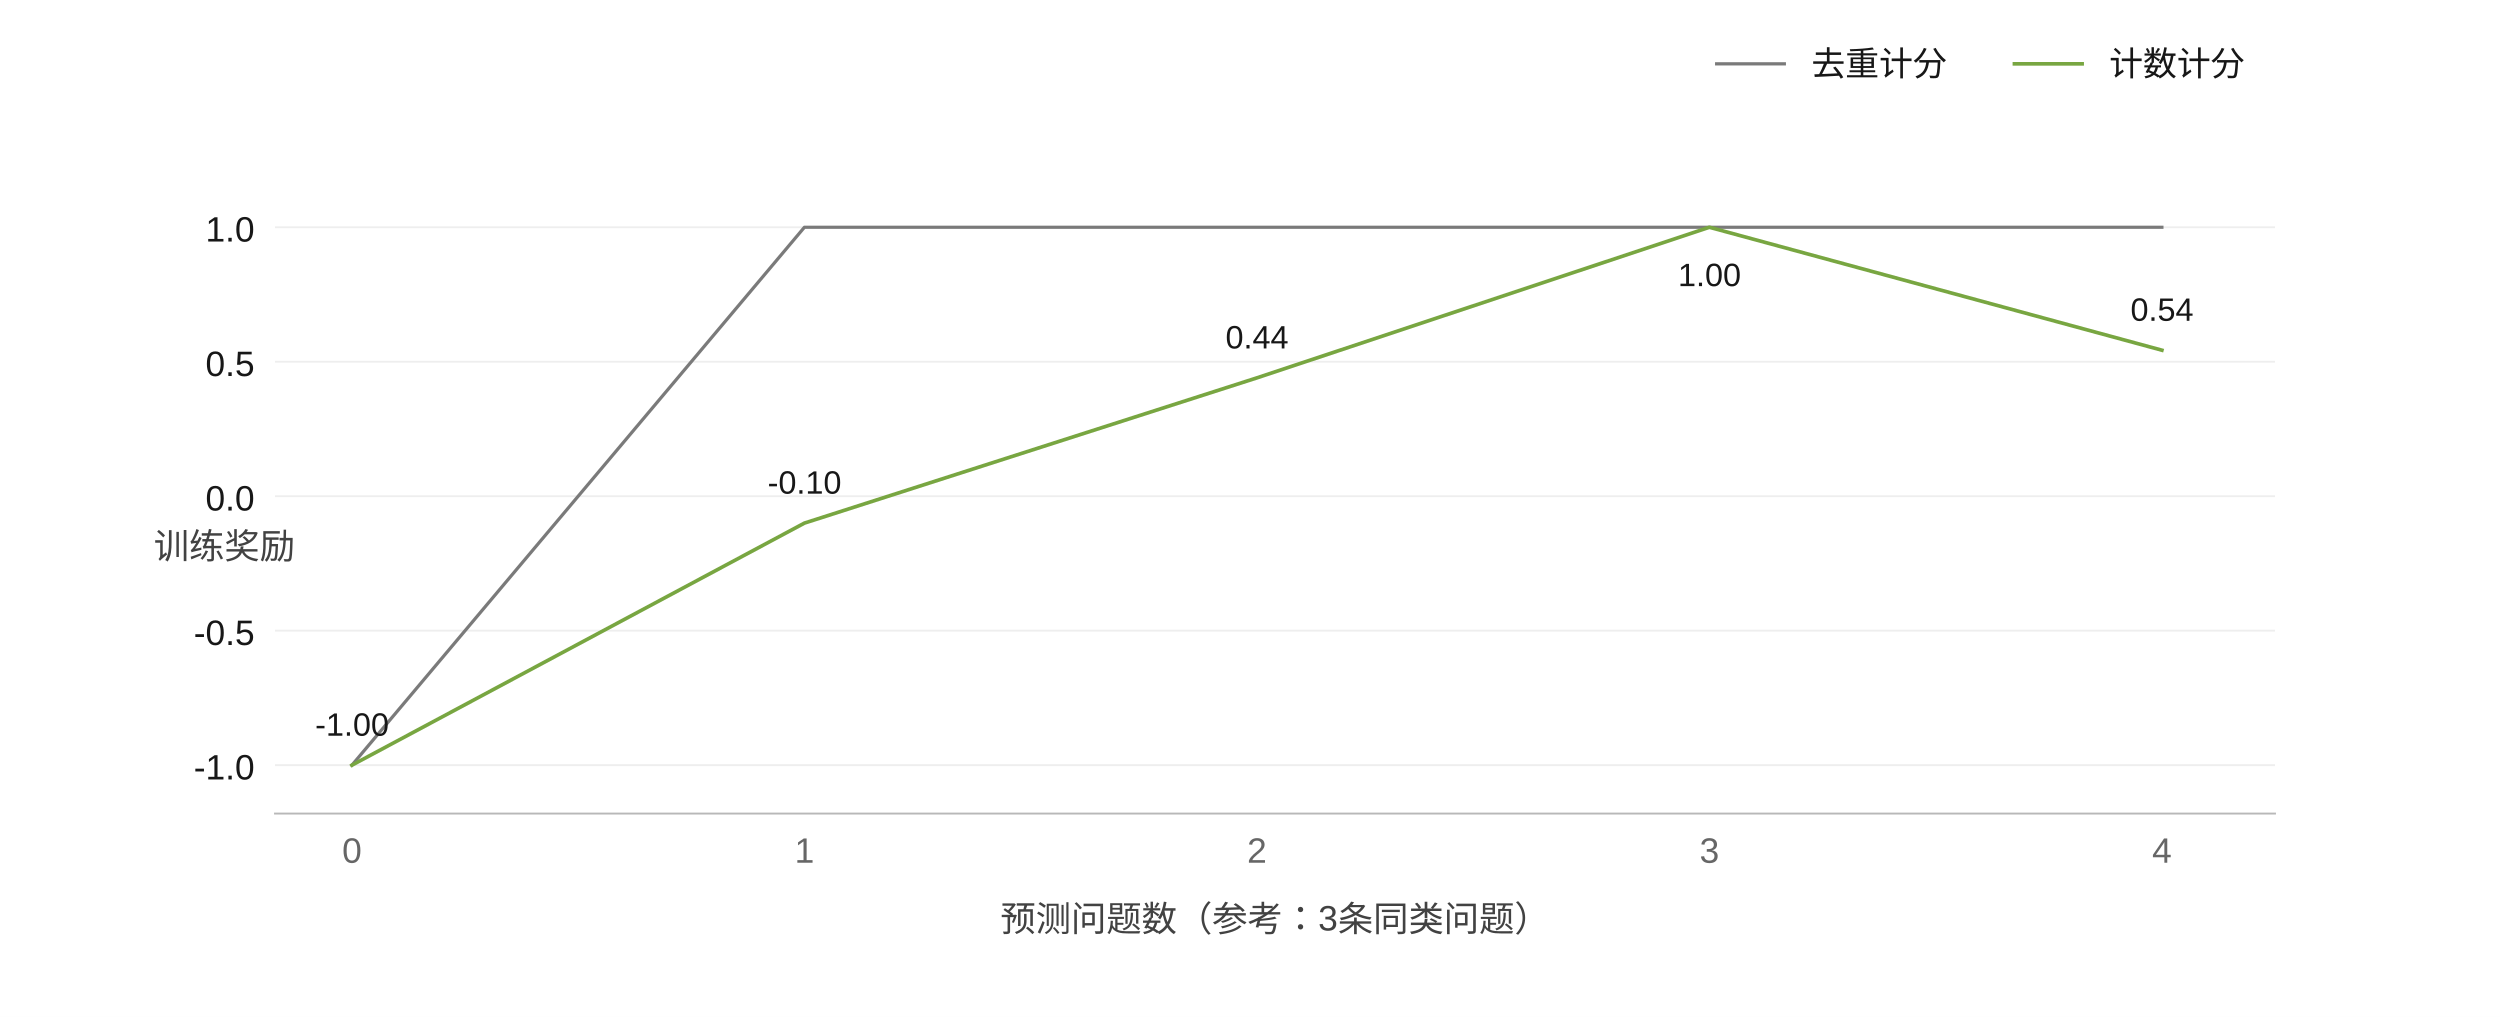
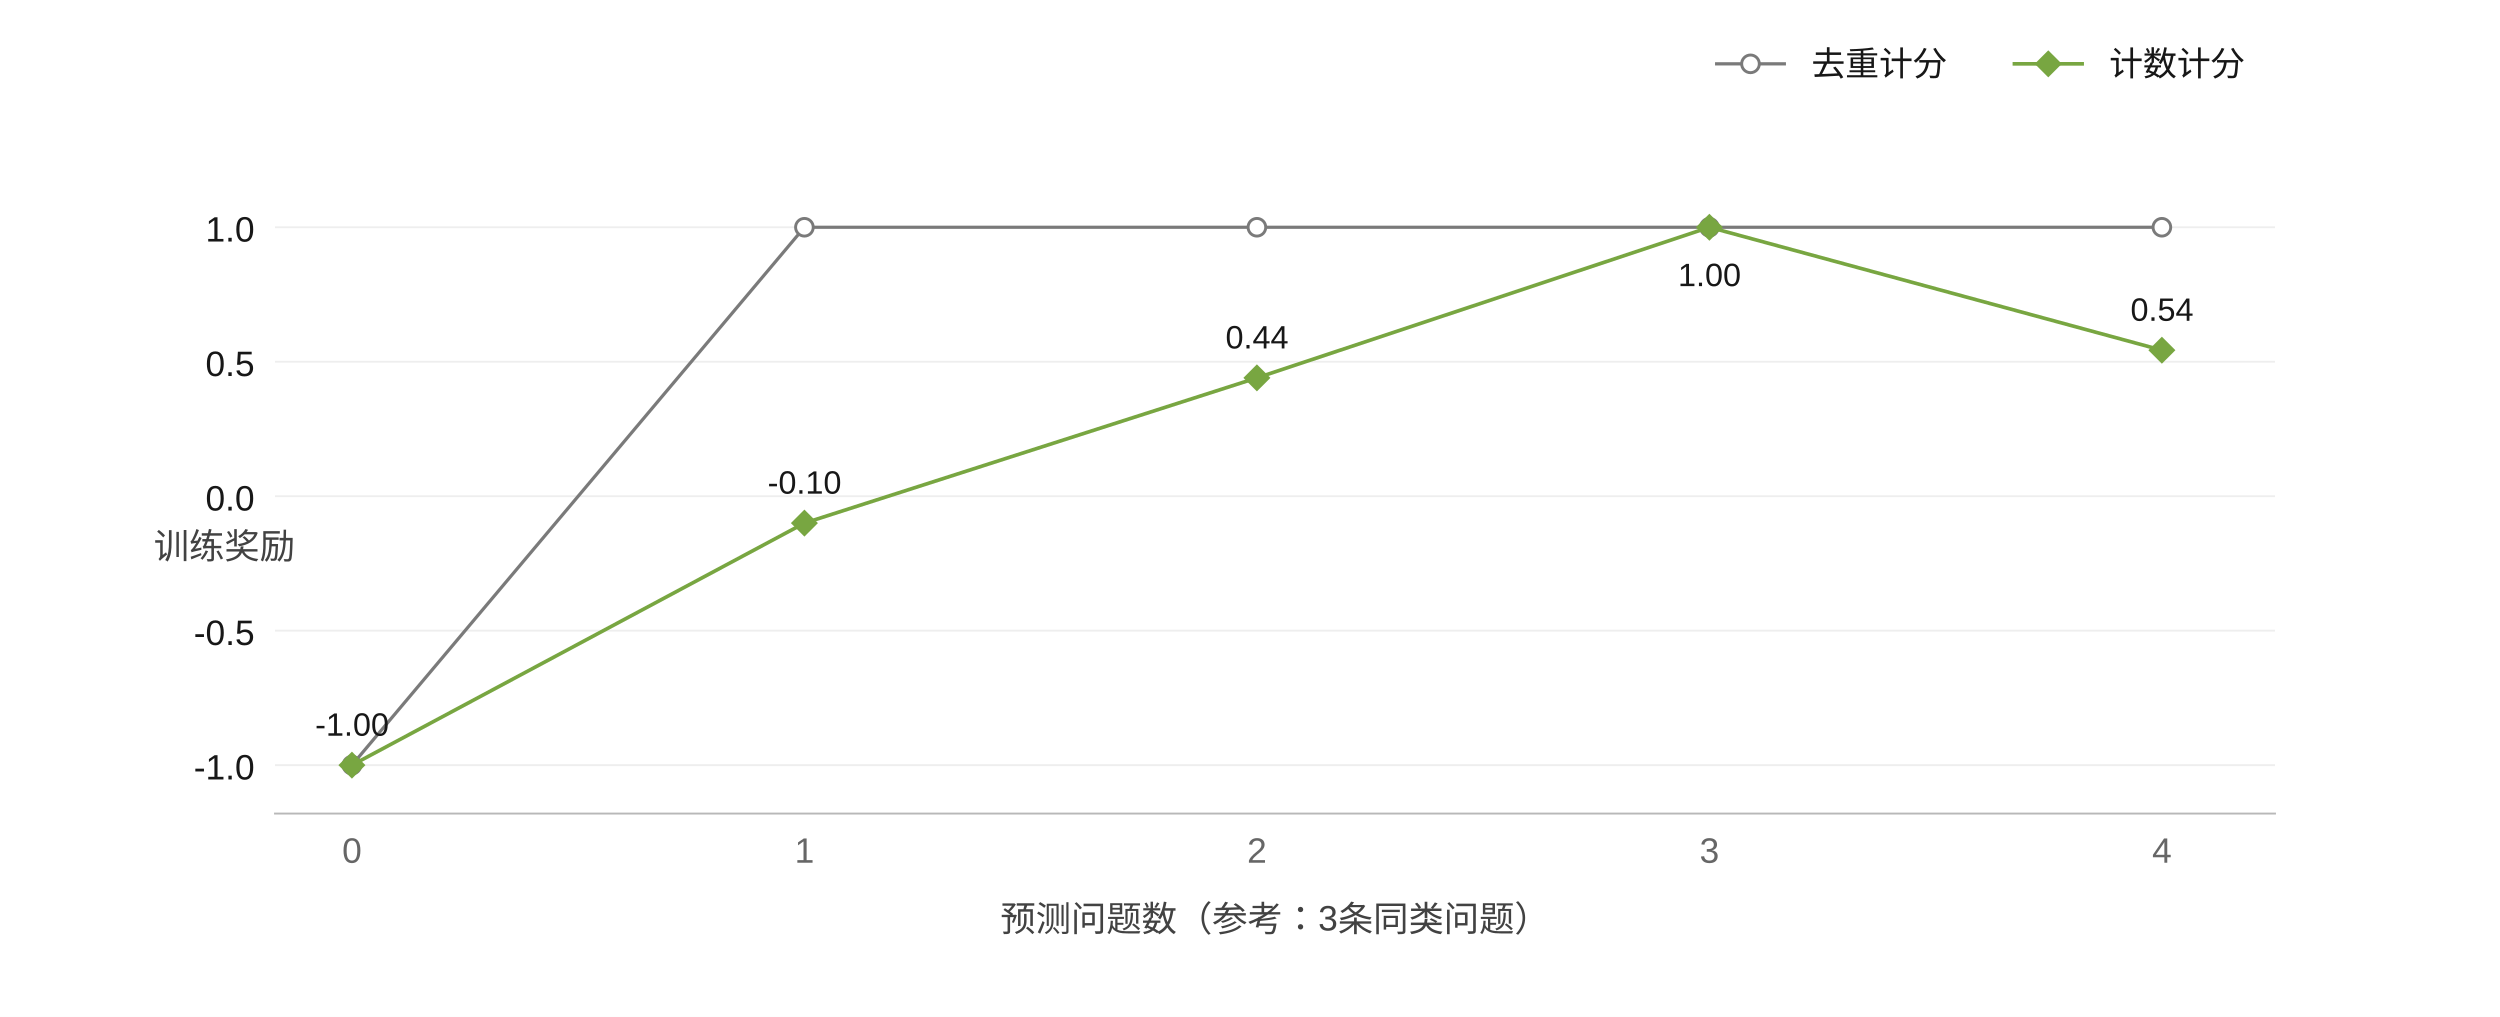
<svg xmlns="http://www.w3.org/2000/svg" xmlns:xlink="http://www.w3.org/1999/xlink" width="849.6pt" height="345.6pt" viewBox="0 0 849.6 345.6" version="1.1" lang="zh">
  <defs>
+     <path id="m5b2fe3683a" d="M 0 3  C 0.796 3 1.559 2.684 2.121 2.121  C 2.684 1.559 3 0.796 3 0  C 3 -0.796 2.684 -1.559 2.121 -2.121  C 1.559 -2.684 0.796 -3 0 -3  C -0.796 -3 -1.559 -2.684 -2.121 -2.121  C -2.684 -1.559 -3 -0.796 -3 0  C -3 0.796 -2.684 1.559 -2.121 2.121  C -1.559 2.684 -0.796 3 0 3  z " style="stroke: #7a7a7a" />
+     <path id="m87626e0550" d="M -0 3.889  L 3.889 0  L 0 -3.889  L -3.889 -0  z " style="stroke: #78a641; stroke-linejoin: miter" />
    <style type="text/css">*{stroke-linejoin: round; stroke-linecap: butt}</style>
  </defs>
  <g id="figure_1">
    <g id="patch_1">
      <path d="M 0 345.6  L 849.6 345.6  L 849.6 0  L 0 0  z " style="fill: #ffffff" />
    </g>
    <g id="axes_1">
      <g id="patch_2">
        <path d="M 93.456 276.48  L 773.136 276.48  L 773.136 55.296  L 93.456 55.296  z " style="fill: #ffffff" />
      </g>
      <g id="matplotlib.axis_1">
        <g id="xtick_1">
          <g id="line2d_1" />
          <g id="text_1">
            <text x="116.273" y="293.2" font-size="12" font-family="Arial, PingFang SC, Hiragino Sans, Microsoft YaHei, sans-serif" fill="#666666">0</text>
          </g>
        </g>
        <g id="xtick_2">
          <g id="line2d_2" />
          <g id="text_2">
            <text x="270.047" y="293.2" font-size="12" font-family="Arial, PingFang SC, Hiragino Sans, Microsoft YaHei, sans-serif" fill="#666666">1</text>
          </g>
        </g>
        <g id="xtick_3">
          <g id="line2d_3" />
          <g id="text_3">
            <text x="423.821" y="293.2" font-size="12" font-family="Arial, PingFang SC, Hiragino Sans, Microsoft YaHei, sans-serif" fill="#666666">2</text>
          </g>
        </g>
        <g id="xtick_4">
          <g id="line2d_4" />
          <g id="text_4">
            <text x="577.594" y="293.2" font-size="12" font-family="Arial, PingFang SC, Hiragino Sans, Microsoft YaHei, sans-serif" fill="#666666">3</text>
          </g>
        </g>
        <g id="xtick_5">
          <g id="line2d_5" />
          <g id="text_5">
            <text x="731.368" y="293.2" font-size="12" font-family="Arial, PingFang SC, Hiragino Sans, Microsoft YaHei, sans-serif" fill="#666666">4</text>
          </g>
        </g>
        <g id="text_6">
          <text x="339.972" y="316.516" font-size="12" font-family="Arial, PingFang SC, Hiragino Sans, Microsoft YaHei, sans-serif" fill="#424242">预测问题数（参考：3条同类问题）</text>
        </g>
      </g>
      <g id="matplotlib.axis_2">
        <g id="ytick_1">
          <g id="line2d_6">
            <path d="M 93.456 260.028  L 773.136 260.028  " clip-path="url(#pc5763c1643)" style="fill: none; stroke: #eeeeee; stroke-width: 0.65; stroke-linecap: square" />
          </g>
          <g id="line2d_7" />
          <g id="text_7">
            <text x="65.85" y="264.888" font-size="12" font-family="Arial, PingFang SC, Hiragino Sans, Microsoft YaHei, sans-serif" fill="#171717">-1.0</text>
          </g>
        </g>
        <g id="ytick_2">
          <g id="line2d_8">
            <path d="M 93.456 214.329  L 773.136 214.329  " clip-path="url(#pc5763c1643)" style="fill: none; stroke: #eeeeee; stroke-width: 0.65; stroke-linecap: square" />
          </g>
          <g id="line2d_9" />
          <g id="text_8">
            <text x="65.85" y="219.189" font-size="12" font-family="Arial, PingFang SC, Hiragino Sans, Microsoft YaHei, sans-serif" fill="#171717">-0.5</text>
          </g>
        </g>
        <g id="ytick_3">
          <g id="line2d_10">
            <path d="M 93.456 168.63  L 773.136 168.63  " clip-path="url(#pc5763c1643)" style="fill: none; stroke: #eeeeee; stroke-width: 0.65; stroke-linecap: square" />
          </g>
          <g id="line2d_11" />
          <g id="text_9">
            <text x="69.834" y="173.49" font-size="12" font-family="Arial, PingFang SC, Hiragino Sans, Microsoft YaHei, sans-serif" fill="#171717">0.0</text>
          </g>
        </g>
        <g id="ytick_4">
          <g id="line2d_12">
            <path d="M 93.456 122.931  L 773.136 122.931  " clip-path="url(#pc5763c1643)" style="fill: none; stroke: #eeeeee; stroke-width: 0.65; stroke-linecap: square" />
          </g>
          <g id="line2d_13" />
          <g id="text_10">
            <text x="69.834" y="127.791" font-size="12" font-family="Arial, PingFang SC, Hiragino Sans, Microsoft YaHei, sans-serif" fill="#171717">0.5</text>
          </g>
        </g>
        <g id="ytick_5">
          <g id="line2d_14">
            <path d="M 93.456 77.232  L 773.136 77.232  " clip-path="url(#pc5763c1643)" style="fill: none; stroke: #eeeeee; stroke-width: 0.65; stroke-linecap: square" />
          </g>
          <g id="line2d_15" />
          <g id="text_11">
            <text x="69.834" y="82.092" font-size="12" font-family="Arial, PingFang SC, Hiragino Sans, Microsoft YaHei, sans-serif" fill="#171717">1.0</text>
          </g>
        </g>
        <g id="text_12">
          <text x="52.254" y="189.888" font-size="12" font-family="Arial, PingFang SC, Hiragino Sans, Microsoft YaHei, sans-serif" fill="#424242">训练奖励</text>
        </g>
      </g>
      <g id="patch_3">
        <path d="M 93.456 276.48  L 773.136 276.48  " style="fill: none; stroke: #b8b8b8; stroke-width: 0.65; stroke-linejoin: miter; stroke-linecap: square" />
      </g>
      <g id="line2d_16">
        <path d="M 119.598 260.028  L 273.371 77.232  L 427.145 77.232  L 580.919 77.232  L 734.693 77.232  " clip-path="url(#pc5763c1643)" style="fill: none; stroke: #7a7a7a; stroke-width: 1.1; stroke-linecap: square" />
        <g clip-path="url(#pc5763c1643)">
          <use xlink:href="#m5b2fe3683a" x="119.598" y="260.028" style="fill: #ffffff; stroke: #7a7a7a" />
          <use xlink:href="#m5b2fe3683a" x="273.371" y="77.232" style="fill: #ffffff; stroke: #7a7a7a" />
          <use xlink:href="#m5b2fe3683a" x="427.145" y="77.232" style="fill: #ffffff; stroke: #7a7a7a" />
          <use xlink:href="#m5b2fe3683a" x="580.919" y="77.232" style="fill: #ffffff; stroke: #7a7a7a" />
          <use xlink:href="#m5b2fe3683a" x="734.693" y="77.232" style="fill: #ffffff; stroke: #7a7a7a" />
        </g>
      </g>
      <g id="text_13">
        <text x="107.106" y="250.028" font-size="11" font-family="Arial, PingFang SC, Hiragino Sans, Microsoft YaHei, sans-serif" fill="#171717">-1.00</text>
      </g>
      <g id="text_14">
        <text x="260.879" y="167.77" font-size="11" font-family="Arial, PingFang SC, Hiragino Sans, Microsoft YaHei, sans-serif" fill="#171717">-0.10</text>
      </g>
      <g id="text_15">
        <text x="416.479" y="118.415" font-size="11" font-family="Arial, PingFang SC, Hiragino Sans, Microsoft YaHei, sans-serif" fill="#171717">0.44</text>
      </g>
      <g id="text_16">
        <text x="570.253" y="97.232" font-size="11" font-family="Arial, PingFang SC, Hiragino Sans, Microsoft YaHei, sans-serif" fill="#171717">1.00</text>
      </g>
      <g id="text_17">
        <text x="724.027" y="109.014" font-size="11" font-family="Arial, PingFang SC, Hiragino Sans, Microsoft YaHei, sans-serif" fill="#171717">0.54</text>
      </g>
      <g id="line2d_17">
        <path d="M 119.598 260.028  L 273.371 177.77  L 427.145 128.415  L 580.919 77.232  L 734.693 119.014  " clip-path="url(#pc5763c1643)" style="fill: none; stroke: #78a641; stroke-width: 1.25; stroke-linecap: square" />
        <g clip-path="url(#pc5763c1643)">
          <use xlink:href="#m87626e0550" x="119.598" y="260.028" style="fill: #78a641; stroke: #78a641; stroke-linejoin: miter" />
          <use xlink:href="#m87626e0550" x="273.371" y="177.77" style="fill: #78a641; stroke: #78a641; stroke-linejoin: miter" />
          <use xlink:href="#m87626e0550" x="427.145" y="128.415" style="fill: #78a641; stroke: #78a641; stroke-linejoin: miter" />
          <use xlink:href="#m87626e0550" x="580.919" y="77.232" style="fill: #78a641; stroke: #78a641; stroke-linejoin: miter" />
          <use xlink:href="#m87626e0550" x="734.693" y="119.014" style="fill: #78a641; stroke: #78a641; stroke-linejoin: miter" />
        </g>
      </g>
      <g id="legend_1">
        <g id="line2d_18">
          <path d="M 583.386 21.697  L 594.886 21.697  L 606.386 21.697  " style="fill: none; stroke: #7a7a7a; stroke-width: 1.1; stroke-linecap: square" />
          <g>
            <use xlink:href="#m5b2fe3683a" x="594.886" y="21.697" style="fill: #ffffff; stroke: #7a7a7a" />
          </g>
        </g>
        <g id="text_18">
          <text x="615.586" y="25.722" font-size="11.5" font-family="Arial, PingFang SC, Hiragino Sans, Microsoft YaHei, sans-serif" fill="#171717">去重计分</text>
        </g>
        <g id="line2d_19">
          <path d="M 684.586 21.697  L 696.086 21.697  L 707.586 21.697  " style="fill: none; stroke: #78a641; stroke-width: 1.25; stroke-linecap: square" />
          <g>
            <use xlink:href="#m87626e0550" x="696.086" y="21.697" style="fill: #78a641; stroke: #78a641; stroke-linejoin: miter" />
          </g>
        </g>
        <g id="text_19">
          <text x="716.786" y="25.722" font-size="11.5" font-family="Arial, PingFang SC, Hiragino Sans, Microsoft YaHei, sans-serif" fill="#171717">计数计分</text>
        </g>
      </g>
    </g>
  </g>
  <defs>
    <clipPath id="pc5763c1643">
      <rect x="93.456" y="55.296" width="679.68" height="221.184" />
    </clipPath>
  </defs>
</svg>
